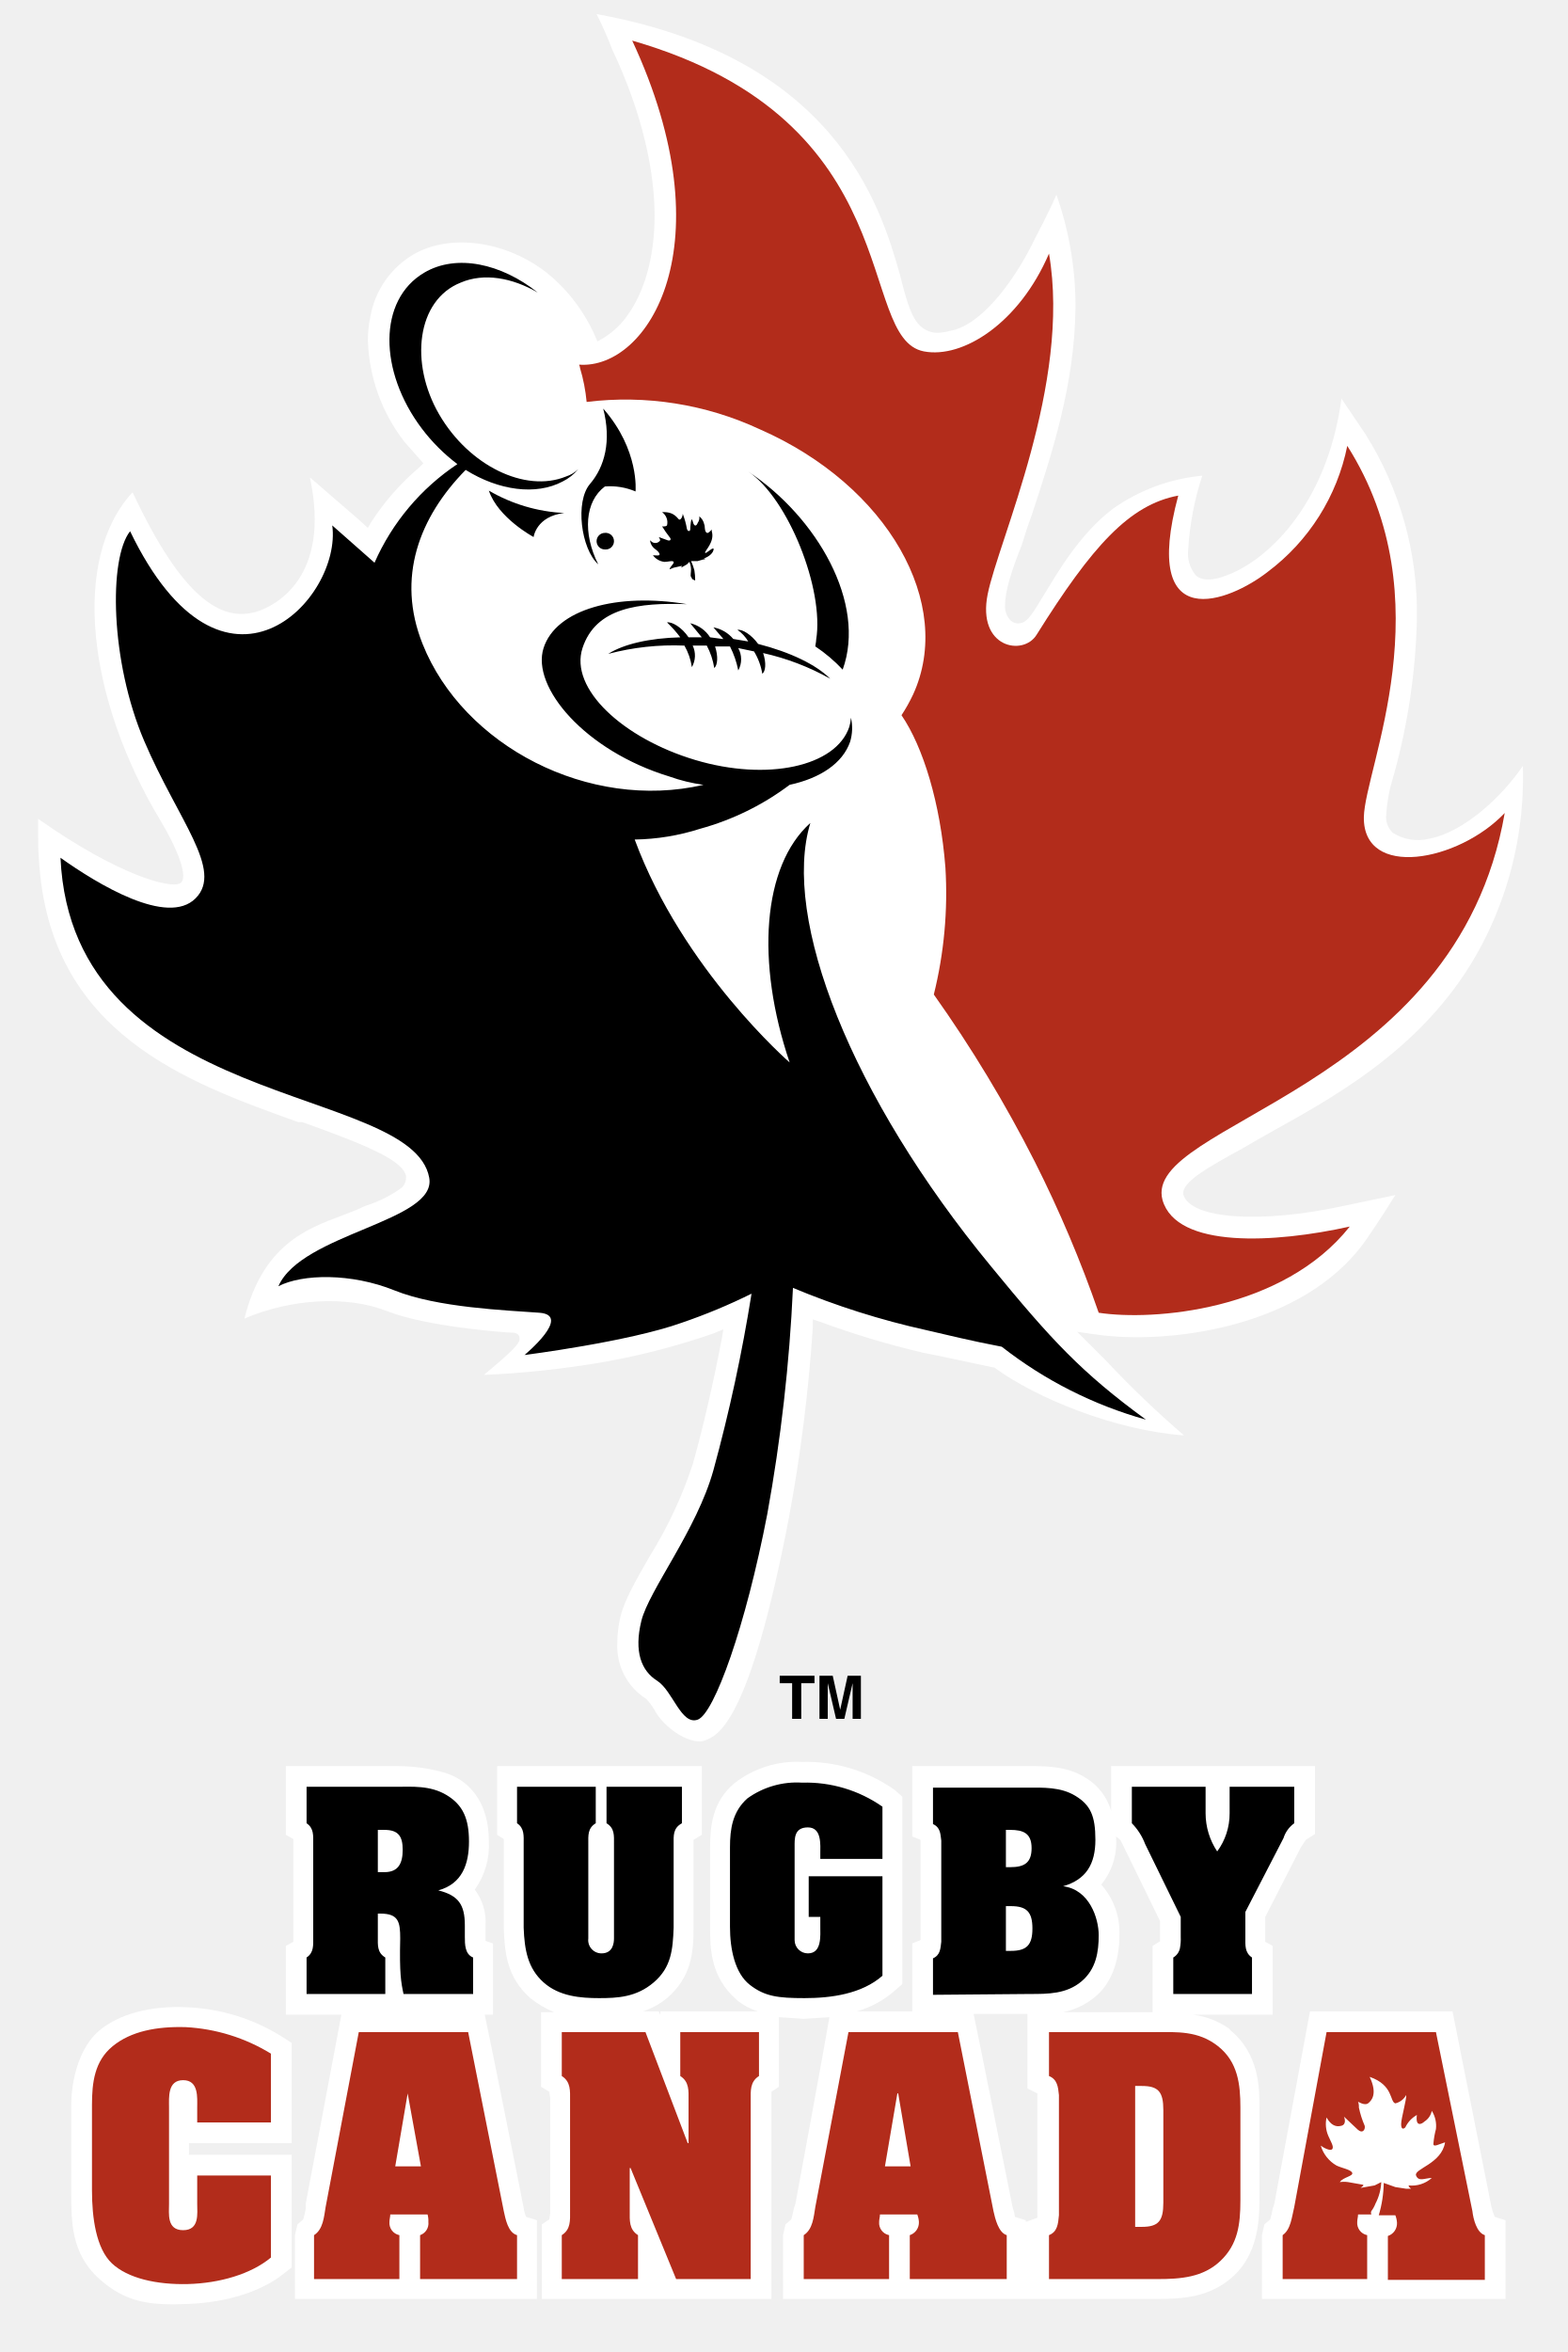
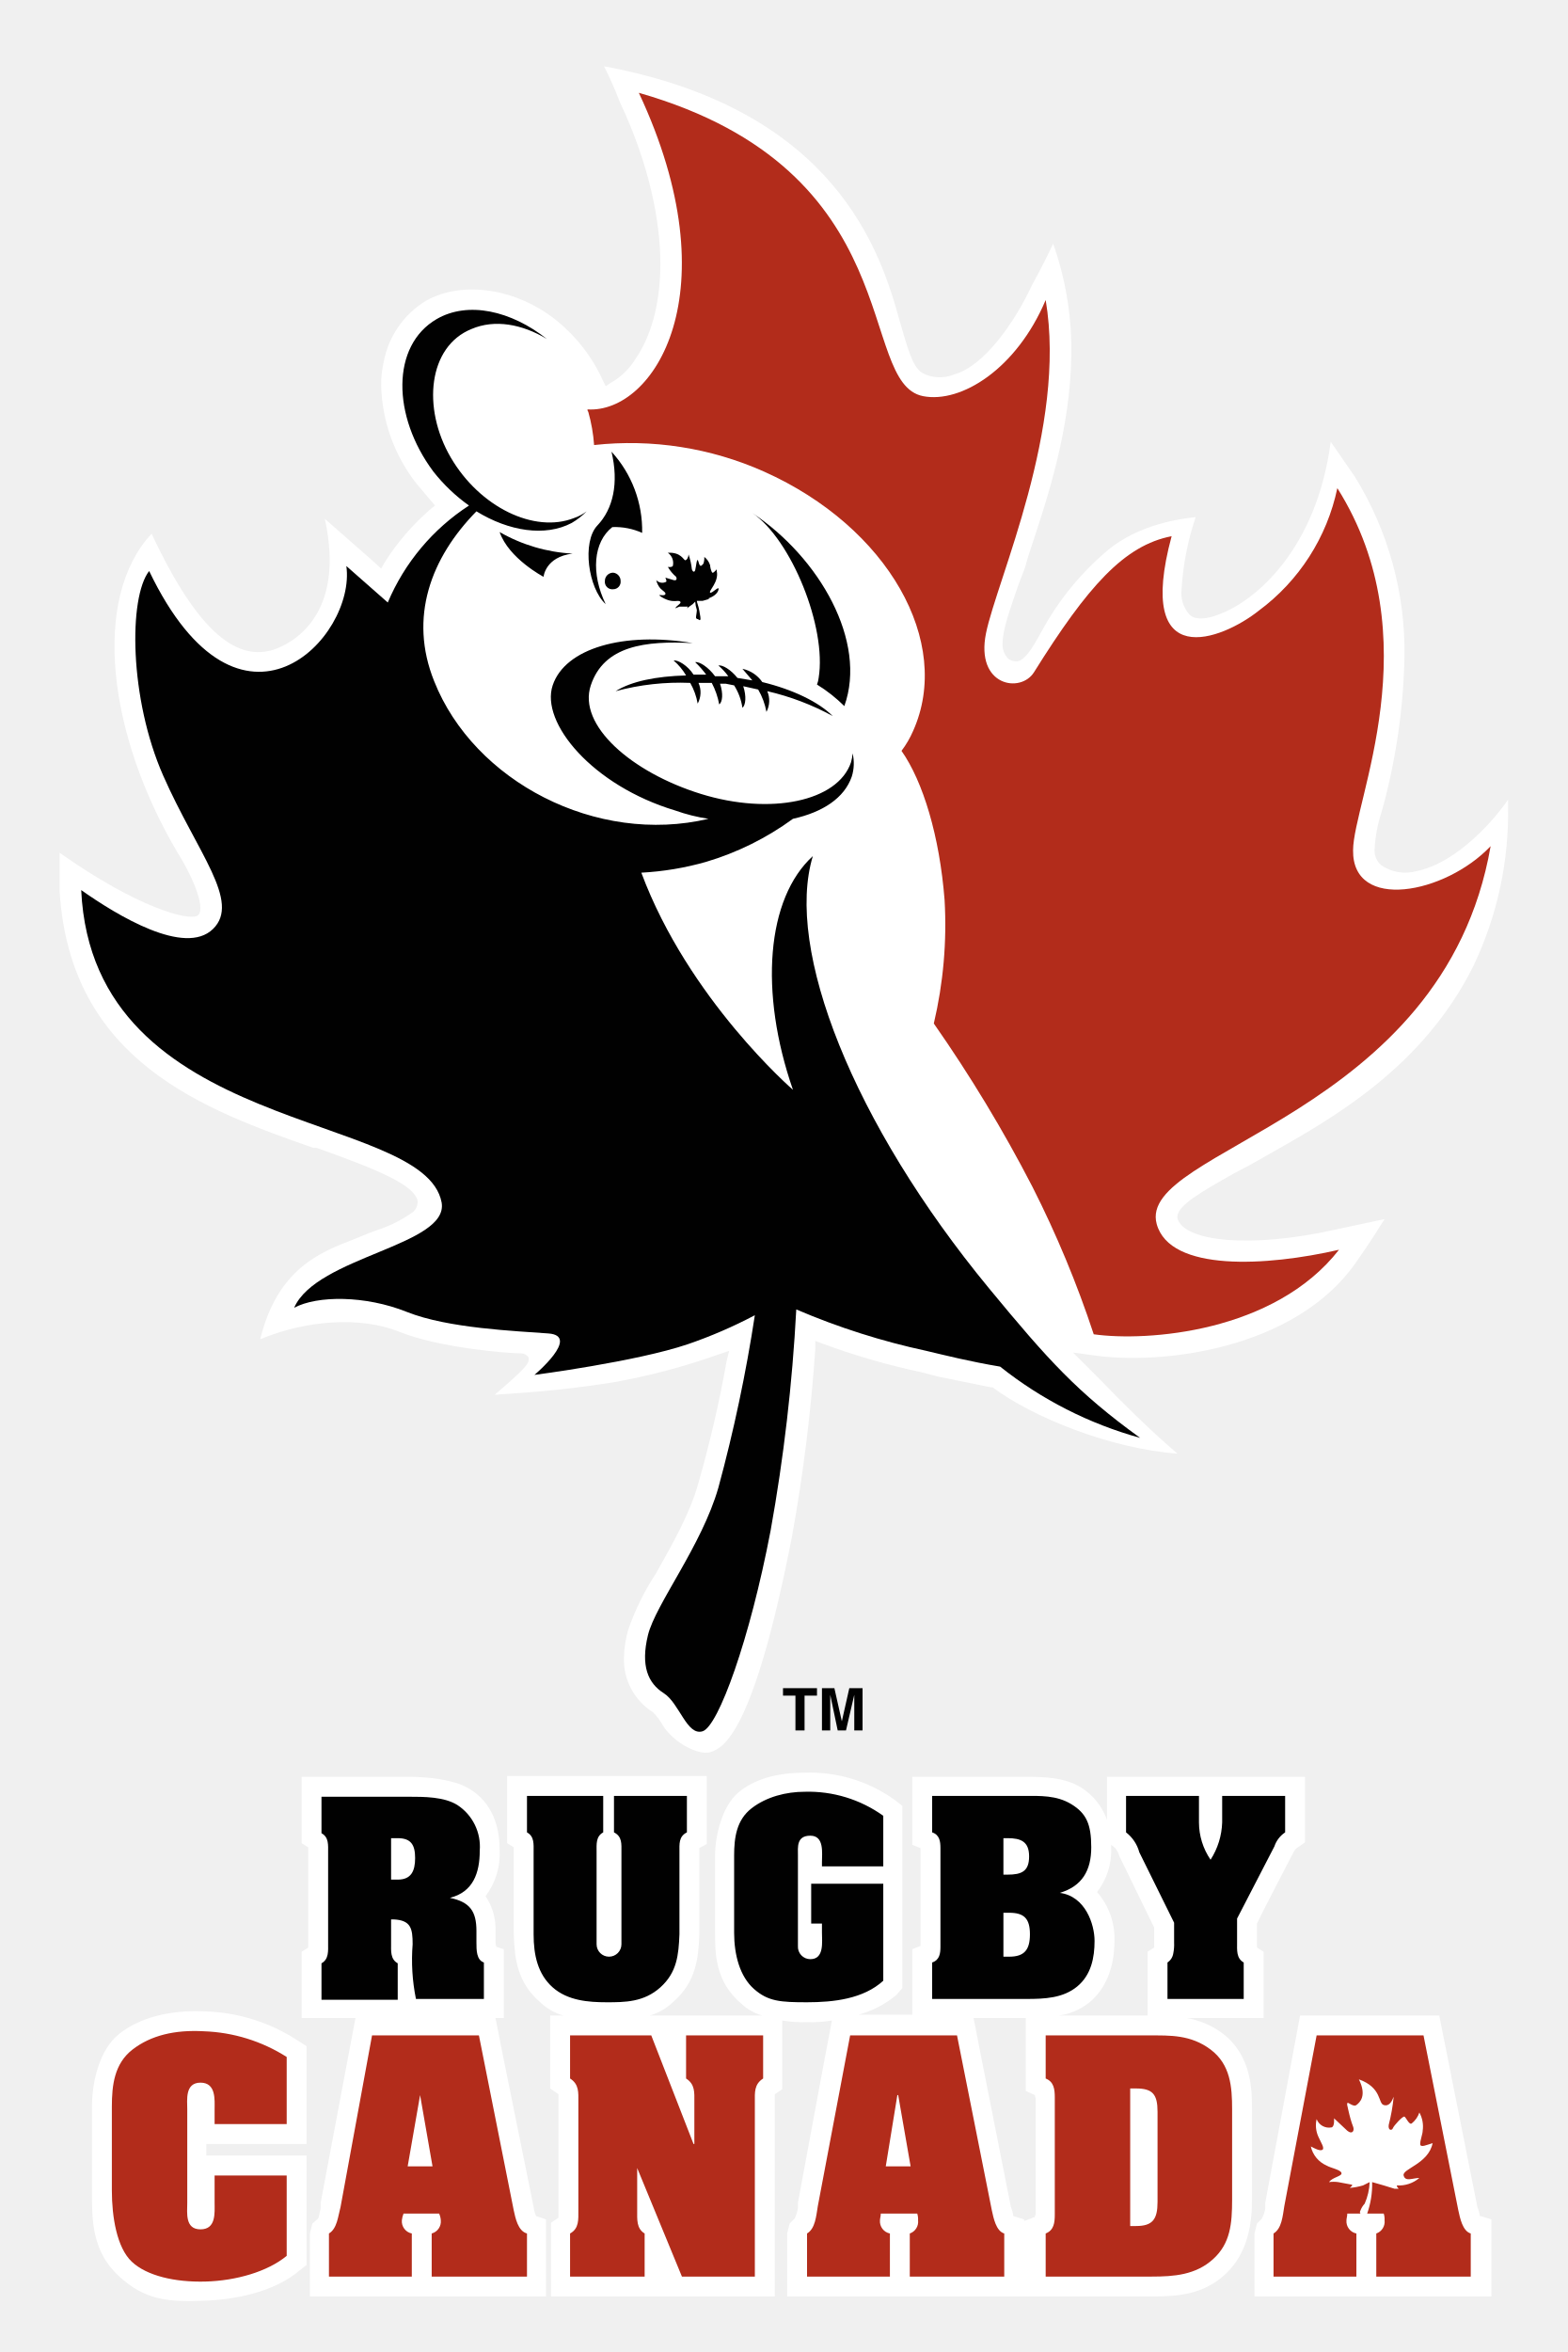
<svg xmlns="http://www.w3.org/2000/svg" width="2.6in" height="3.9in" viewBox="0 0 189.2 282.4">
-   <defs>
-     <clipPath id="a">
-       <path fill="none" d="M-69.8-25.3h328.9v328.87H-69.8z" />
-     </clipPath>
-   </defs>
-   <g clip-path="url(#a)">
-     <path fill="#fff" d="M72.8 40.1a9.7 9.7 0 0 0 3.1-3c1.8-2.6 3.1-6.6 3.1-11.8s-1.4-12.2-5.1-20A44.4 44.4 0 0 0 72 1c28.7 5.2 34.2 22.9 36.6 31.4.9 3.6 1.5 5.6 2.8 6.5s2.5.5 3.8.2c3.8-1.1 7.6-6.6 9.7-11 0 0 1.6-3 2.6-5.3a40.7 40.7 0 0 1 2.3 13.2v.4c-.1 9.4-2.9 17.8-5.3 25.1l-.5 1.4-.7 2.2c-1.2 3-2 5.5-2 7.2a2.4 2.4 0 0 0 .7 1.9 1.3 1.3 0 0 0 1.1.3c1-.1 1.7-1.5 3-3.6s4.1-7.1 8.2-10.2a22.2 22.2 0 0 1 10.8-4 35.2 35.2 0 0 0-1.7 8.9 4.1 4.1 0 0 0 .9 3.1c.7.7 2.1.7 3.8 0 4.4-1.6 12-8 13.8-21.3l2.9 4.3A40.5 40.5 0 0 1 171 74a76.7 76.7 0 0 1-2.7 18.5l-.2.7a18.7 18.7 0 0 0-.8 4.4 2.6 2.6 0 0 0 .8 2.2 5.7 5.7 0 0 0 4.4.7c4.2-.8 8.8-5.1 11.3-8.8v.6a43.4 43.4 0 0 1-4.4 19.9c-6.1 12.5-17.2 18.8-25.3 23.3l-2.3 1.3-1.9 1.1c-4.2 2.3-6.8 3.8-7.1 5.2v.3c.8 3 9.3 3.6 19.4 1.4l6.2-1.3c-.7 1.1-1.6 2.6-3.6 5.5-7.5 10.6-24 12.6-32.7 11.3l-2.1-.3 3.5 3.5a120.6 120.6 0 0 0 9.4 9c-8.3-.6-17.9-4.5-22.9-8.2h-.1l-6.6-1.4-2-.4a105.4 105.4 0 0 1-12.3-3.7l-.9-.3v.9a195.4 195.4 0 0 1-2.9 23.1c-4.8 24.9-8.6 26.2-10.1 26.8s-4.5-1.1-5.9-3.3a7.6 7.6 0 0 0-1.2-1.7 7.5 7.5 0 0 1-3.5-6.7 13.5 13.5 0 0 1 .4-3.3c.5-2 1.9-4.4 3.5-7.2a51.4 51.4 0 0 0 5.2-11.1c1.3-4.6 2.5-9.9 3.5-15.1l.2-1.2-1.2.5a86.3 86.3 0 0 1-13 3.4 113.8 113.8 0 0 1-14.7 1.6c3.5-2.9 4.3-3.8 4.3-4.3v-.2c0-.2-.2-.6-.9-.6s-10.3-.7-15.1-2.6-11.6-1.5-17.2.9c2.2-8.8 7.4-10.8 11.7-12.4l1.8-.7 1.1-.5a14.9 14.9 0 0 0 4.4-2.2 1.6 1.6 0 0 0 .5-1.1v-.3c-.4-1.9-4.7-3.7-12.5-6.5H36C22.6 129.9 5.9 124 4.7 103c-.1-1.1-.1-2.2-.1-3.2v-1.7c9.8 6.9 15.9 8.4 17.1 7.8s-.4-4.4-2.4-7.7C10.6 83.7 8.5 66.8 16 58.7c6 12.8 10.7 15.7 15 14.4 2.2-.7 9-4.1 6.4-16.2l5.9 5.1 1.1 1 .4-.7a29.9 29.9 0 0 1 5.8-6.6l.5-.5-2.3-2.6a21 21 0 0 1-4.4-12.2 13.6 13.6 0 0 1 .3-2.9 10.9 10.9 0 0 1 5.2-7.5c4.5-2.6 11.3-1.6 16.2 2.3a20.5 20.5 0 0 1 5.7 7.5l.3.7" />
-     <path d="M96.7 206.7h-1.1v-4.3h-1.5v-.9h4.2v.9h-1.6m7.2 4.3h-1v-4.3l-1 4.3h-1l-1-4.3v4.3h-1v-5.2h1.6l.9 4.1.9-4.1h1.6" />
-     <path fill="#b22c1b" d="M181.6 97.4c-5.6 5.9-17.1 8-17 .5.1-5.9 9.8-26.2-2-44.8a25.2 25.2 0 0 1-9.6 15.2c-4.6 3.6-15.4 7.9-10.8-9.2-5.9 1.1-10.4 6.1-17.1 16.8-1.6 2.6-7.2 1.6-5.9-4.9s10.1-25.4 7.4-41.1c-3.6 8.4-10.4 12.7-15.1 11.8-8.3-1.6-1.5-27.8-35.2-37.5 11.5 24.7 1.9 39.7-6.4 39.1 0 .1.1.2.1.4a21.2 21.2 0 0 1 .8 4.1 38.4 38.4 0 0 1 20.9 3.3c15.5 6.8 23.5 21.1 18.5 32a20.1 20.1 0 0 1-1.4 2.5c2.6 3.8 4.7 10.6 5.3 18.4a50.8 50.8 0 0 1-1.4 15.3 160.1 160.1 0 0 1 12.2 20.2 148.3 148.3 0 0 1 7.7 18.2c6.5 1 22.2-.2 30.3-10.4-9 2-20.9 2.7-22.6-3.2-2.5-9.3 35.5-13.1 41.3-46.7" />
-     <path d="M59 58.5c1.1 3.3 5.4 5.6 5.4 5.6s.3-2.5 3.7-2.9a19.9 19.9 0 0 1-9.1-2.7m26.9 4.7c-.2.2-.5.6-.7.3s-.1-.7-.2-.9a1.7 1.7 0 0 0-.6-1 1.1 1.1 0 0 1-.2.8c-.1.3-.4.6-.6-.2s-.3.8-.3 1-.3.3-.4-.1a9.5 9.5 0 0 0-.5-1.8c0 .3-.2.7-.4.7s-.5-1-2.1-.9a1.5 1.5 0 0 1 .6 1.6c-.2.2-.7.1-.7.1h.1a12.6 12.6 0 0 0 .9 1.3c.2.2.2.5-.2.4l-1.1-.4s.3.4.1.5a.7.7 0 0 1-1.1-.1c-.1.1.1.7.5 1s.6.5.6.7-.5.1-.8.1a2 2 0 0 0 1.4.8c.4 0 1-.2 1.1 0s-.4.5-.5.9l.5-.2.9-.2c.2-.1 0 .2 0 .2l.7-.4.3-.3a2.4 2.4 0 0 1 .2.9c0 .4-.1.8 0 .9s.1.3.2.3.2.2.3.1a7.5 7.5 0 0 0-.1-1.2 6.6 6.6 0 0 0-.4-1.1h.8l.7-.2c.1 0 .2 0 .2-.1h-.2s1-.3 1.2-1-.9.5-1 .3 1.2-1.3.8-2.6" />
-     <path fill="#fff" d="M22.5 241.5c-4.3-.2-8.1.8-10.5 2.8s-3.4 5.9-3.4 9V264c0 3.3 0 7.2 3.3 10.2s6.3 3.3 10.9 3.1 8.8-1.5 11.5-3.7l.9-.7v-13.6H22.8v-1.4h12.4v-12.1l-1.1-.7a23.3 23.3 0 0 0-11.6-3.6" />
-     <path fill="#fff" d="M63.2 265.7c0-.1-4.1-20.6-4.7-23.3h1v-8.6l-.9-.3v-1.9a6.5 6.5 0 0 0-1.3-4.3 9.1 9.1 0 0 0 1.7-5.8c0-4.5-2.1-6.7-3.9-7.7s-5.1-1.4-7.1-1.4H34.5v8.3l.9.5v12.4l-.9.5v8.3h6.7l-4.3 22.8v.6a13 13 0 0 1-.3 1.3l-.7.6-.3 1.3v7.7h29.2v-9.5l-1.3-.4a3.9 3.9 0 0 1-.3-1.1" />
-     <path fill="#fff" d="M148.5 244.2a9.7 9.7 0 0 0-4.5-1.8h9.6v-8.3l-.9-.5v-3l4.3-8.4.6-.9 1.1-.7v-8.2h-24.6v5.4a6.9 6.9 0 0 0-3.1-4c-2.2-1.4-4.8-1.4-6.9-1.4h-14v8.5l1 .4v12.1l-1 .4v8.2h-6.7a11.9 11.9 0 0 0 4.7-2.6l.8-.7v-22.6l-.9-.8a18.4 18.4 0 0 0-11.2-3.4 12.2 12.2 0 0 0-8.2 2.6c-2.6 2.2-2.9 5.1-2.9 7.7v9.6c0 2.5 0 6 3.2 8.8a7.3 7.3 0 0 0 2.6 1.4H79.7v.4a1.4 1.4 0 0 1-.2-.4h-1.9a9.2 9.2 0 0 0 2.9-1.6c2.9-2.5 3.2-5.4 3.2-8.4v-10.7l1-.6v-8.3H60v8.3l.8.5v10.7c.1 3.1.4 6 3.2 8.5a12.2 12.2 0 0 0 2.9 1.7h-1.6v9l1 .6a5.6 5.6 0 0 0 .1.7v14a5.6 5.6 0 0 0-.1.7l-.9.6v9h27.7v-25l.9-.6v-8.4l3 .2 3.1-.2c-.6 3.6-4.1 22.5-4.1 22.5l-.2.6a13 13 0 0 1-.3 1.3l-.7.6-.3 1.3v7.7h45.1c3.2 0 6.5-.2 9.3-2.8s3.1-6.4 3.1-9.1v-11.2c0-2.3 0-6.5-3.6-9.4m-23.2 22.4v.3l-1.4.5v-.2l-1.3-.4a6.3 6.3 0 0 0-.3-1.2s-4.1-20.5-4.7-23.3h6.5v9l1.2.6v14.7zm14.7-33l-.8.5v8h-10.8a8.8 8.8 0 0 0 3.8-1.8c1.9-1.5 3-4.2 3-7.5a8.6 8.6 0 0 0-2.2-6.1 7.9 7.9 0 0 0 1.8-5.5v-.3l.5.4a9.3 9.3 0 0 1 .5 1l.3.6 4 8.2v2.5m40.4 33.2a7.7 7.7 0 0 1-.4-1.2l-4.7-23.6h-17.2l-4.3 23.2-.2.6a13 13 0 0 1-.3 1.3l-.7.6-.3 1.3v7.7h29.4v-9.5l-1.3-.4" />
-     <path d="M45.6 220.1h.8c1.7 0 2.2.8 2.2 2.4s-.5 2.7-2.2 2.7h-.8m0 5h.3c2.2 0 2.4 1 2.4 3-.1 4.2.1 5.3.4 6.7h8.4v-4.4c-1-.4-1-1.6-1-2.5v-1.4c0-2.5-.8-3.6-3.2-4.2 2.9-.8 3.7-3.2 3.7-5.9s-.7-4.4-2.7-5.6-4.2-1-6.1-1H37v4.4c.9.6.8 1.5.8 2.5V233c0 1 .1 1.9-.8 2.5v4.4h9.5v-4.4c-1-.6-.9-1.5-.9-2.5zm27.6-15.3h9.1v4.4c-1.1.6-1 1.5-1 2.5v10.1c-.1 2.7-.3 4.8-2.4 6.6s-4.4 1.9-6.6 1.9-4.8-.2-6.7-1.9-2.3-3.9-2.4-6.6v-10.1c0-1 .1-1.9-.8-2.5v-4.4h9.5v4.4c-1 .6-.9 1.5-.9 2.5v11.4a1.6 1.6 0 0 0 1.6 1.8c1.4 0 1.5-1.3 1.5-1.8v-11.4c0-1 .1-1.9-.9-2.5m33.3 4.3H99v-.6c0-1.1.2-3.2-1.5-3.2s-1.6 1.4-1.6 2.4v11.2a1.6 1.6 0 0 0 1.6 1.6c1.7 0 1.5-2.1 1.5-3.3v-1.1h-1.4v-4.9h8.9v12c-2.5 2.2-6.2 2.7-9.4 2.7s-4.8-.2-6.6-1.6-2.4-4.3-2.4-7v-9.6c0-2.2.3-4.3 2.1-5.9a10.2 10.2 0 0 1 6.6-1.9 16.1 16.1 0 0 1 9.7 2.9m14.9 2.8h.5c1.6 0 2.6.4 2.6 2.2s-.9 2.3-2.6 2.3h-.5m2.9 15.3c2.2 0 4.4 0 6.2-1.5s2.1-3.6 2.1-5.6-1.1-5.5-4.3-5.9c2.8-.8 3.9-2.7 3.9-5.6s-.6-4.2-2.4-5.3-3.9-1-5.9-1h-11.3v4.4c.9.4.9 1.2 1 2v12.2c-.1.8-.1 1.6-1 2v4.4zm-2.9-10.6h.6c1.9 0 2.6.7 2.6 2.7s-.7 2.7-2.6 2.7h-.6zm16.8-7.5a7.2 7.2 0 0 0-1.6-2.5v-4.4h8.9v3.2a8.3 8.3 0 0 0 1.4 4.6 7.7 7.7 0 0 0 1.5-4.6v-3.2h7.8v4.4a3.5 3.5 0 0 0-1.3 1.8l-4.6 8.9v3c0 1-.1 1.9.8 2.5v4.4h-9.5v-4.4a1.7 1.7 0 0 0 .8-1.1 6.1 6.1 0 0 0 .1-1.4v-2.4" />
-     <path fill="#b22c1b" d="M23.8 253.6c0-1.2.2-3.3-1.7-3.3s-1.7 2.1-1.7 3.3v11.6c0 1.2-.3 3.2 1.7 3.2s1.7-2 1.7-3.2v-3.4h8.9v9.9c-2.4 2-6.2 3.1-10 3.2s-7.3-.7-9.2-2.5-2.4-5.5-2.4-8.8v-10.3c0-2.7.3-5.3 2.5-7.1s5.3-2.4 8.8-2.3a21.9 21.9 0 0 1 10.3 3.2v8.3h-8.9m27 5.3l-1.6-8.8-1.5 8.8m.5 13.6H37.9V269c1.1-.7 1.2-2.2 1.4-3.4l4-21.1h13.2l4.3 21.6c.2.9.5 2.6 1.6 2.9v5.3H50.7V269a1.5 1.5 0 0 0 1-1.6 2.8 2.8 0 0 0-.1-.9h-4.5c0 .3-.1.6-.1.9a1.5 1.5 0 0 0 1.2 1.6zM83 257.9h.1v-5.2c0-1.1.1-2.2-1-2.9v-5.3h9.5v5.3c-1.1.7-1 1.8-1 2.9v21.6h-9l-5.5-13.4H76v5.2c0 1.1-.1 2.2 1 2.9v5.3h-9.2V269c1.1-.7 1-1.8 1-2.9v-13.4c0-1.1.1-2.2-1-2.9v-5.3h10.1m28.9 16.2l1.5-8.8h.1l1.5 8.8m-2.6 8.3a1.5 1.5 0 0 1-1.2-1.6c0-.3.1-.6.1-.9h4.5a2.9 2.9 0 0 1 .2.9 1.6 1.6 0 0 1-1.1 1.6v5.3h11.7V269c-1-.3-1.4-2-1.6-2.9l-4.3-21.6h-13.2l-4 21.1c-.2 1.2-.3 2.7-1.4 3.4v5.3h10.3V269zm29.7-18h.8c2 0 2.6.7 2.6 2.9v11.2c0 2.2-.6 2.9-2.6 2.9h-.8m-10.4-23.5v5.3c1 .4 1.1 1.3 1.2 2.3v14.5c-.1 1.1-.2 2-1.2 2.4v5.3h13.1c2.8 0 5.5-.2 7.6-2.2s2.4-4.4 2.4-7.3v-11.2c0-2.8-.3-5.5-2.7-7.4s-5-1.7-7.6-1.7zm51.1 21.6l-4.4-21.6h-13.2l-3.9 21.1c-.3 1.2-.4 2.7-1.4 3.4v5.3H165V269a1.5 1.5 0 0 1-1.2-1.6c0-.3.1-.6.1-.9h1.6c0-.1-.1-.2 0-.4a3.6 3.6 0 0 0 .5-.9 6.2 6.2 0 0 0 .7-2.6l-.8.4-1.7.3s.6-.4.2-.4l-1.7-.3a3.4 3.4 0 0 0-1 0c.4-.6 1.6-.7 1.5-1.1s-1.3-.6-1.9-.9a4.1 4.1 0 0 1-1.9-2.4c.4.3 1.2.7 1.4.4s-.2-.9-.5-1.6a3.6 3.6 0 0 1-.2-2.2c.5.9 1.1 1.2 1.8 1s.3-1.1.3-1.1l1.7 1.6c.6.5.9-.1.8-.5a11.5 11.5 0 0 1-.7-2.2 1.7 1.7 0 0 0-.1-.7s.8.5 1.2.2 1.2-1.1.2-3.2c2.9 1 2.4 3 3.1 3.2a2 2 0 0 0 1.3-1c.1.4-.6 2.8-.6 3.5s.3.6.5.4a3.4 3.4 0 0 1 1.4-1.5c-.2 1.5.6 1.1.9.8a2 2 0 0 0 .9-1.3 3.4 3.4 0 0 1 .5 2.2 10.1 10.1 0 0 0-.3 1.7c-.1.6.7.1 1.4-.1-.4 2.6-3.8 3.2-3.5 4s1.1.3 1.9.3a3.6 3.6 0 0 1-2.8.9s0 .2.3.4h-.6l-1.3-.2-1.4-.5a14.4 14.4 0 0 1-.6 3.9h2a2.9 2.9 0 0 1 .2.9 1.6 1.6 0 0 1-1.1 1.6v5.3h11.7V269c-1-.3-1.4-2-1.5-2.9" />
-     <path d="M98.5 76.5c0 .3-.1.6-.1.8a18.7 18.7 0 0 1 3.3 2.8c2.9-8-3.1-18.4-11.4-23.9 4.8 3.2 9.2 14.2 8.2 20.3m21.1 75.6c-16.9-20.5-25.3-42-21.8-53.5-5.8 5.2-6.6 16.8-2.5 28.9 0 0-12.9-11.2-18.7-26.9a27.2 27.2 0 0 0 7.9-1.3A32.1 32.1 0 0 0 95.3 94c3.7-.8 6.4-2.6 7.3-5.2a5.7 5.7 0 0 0 .1-2.9 5.2 5.2 0 0 1-.2 1.1c-1.6 4.8-9.9 6.6-18.6 4s-15.2-8.6-13.6-13.5 6.8-5.5 12.6-5.3c-8.4-1.4-15.8.6-17.3 5.3s5 12.4 15.2 15.5a20.4 20.4 0 0 0 4.1 1c-13.8 3.2-29-4.7-33.9-17-3.2-8-.4-15.3 5.2-21 4 2.5 8.5 3.1 11.7 1.4a5.8 5.8 0 0 0 1.9-1.5 3.8 3.8 0 0 1-1.5.9c-4.9 2-11.7-1.3-15.3-7.5s-2.7-13.8 2.6-15.9c2.8-1.2 6.2-.6 9.3 1.2-4.4-3.5-9.8-4.7-13.7-2.4-5.6 3.3-5.5 11.9-.3 18.8a21.9 21.9 0 0 0 4.3 4.3 27.7 27.7 0 0 0-10 11.9l-5.1-4.5c1.2 8.9-13.1 24.1-24.4.7-2.6 3.3-2.4 15.7 1.7 25.3s9.6 15.6 6.2 19-11.8-1.7-16.3-4.9c1.4 30.6 42.4 27.2 44.5 38.6 1 5.3-15.4 6.7-18.2 13.1 2.9-1.5 8.8-1.6 14 .5s13.5 2.4 17.5 2.7-1.8 5.1-1.8 5.1 12.6-1.6 19-3.9a69.4 69.4 0 0 0 8.4-3.5 198.8 198.8 0 0 1-4.6 21.3c-2 7.2-7.8 14.5-8.7 18.2s0 6 1.9 7.2 2.9 5.4 4.9 4.7 5.8-11.3 8.4-24.8a205.1 205.1 0 0 0 3.1-27.3 94.8 94.8 0 0 0 16.1 5.1c2.2.5 5.4 1.3 9.1 2a50.1 50.1 0 0 0 17.4 8.8c-7.8-5.7-11.4-9.6-18.7-18.5" />
-     <path d="M84.7 76.2h-1.6c-.8-1.2-2-1.9-2.6-1.8a14.5 14.5 0 0 1 1.6 1.8c-3.7.1-6.8.8-8.7 2a30.8 30.8 0 0 1 9.2-1 7.3 7.3 0 0 1 .9 2.6 2.8 2.8 0 0 0 .1-2.6h1.7a8.5 8.5 0 0 1 .9 2.7c.4-.3.5-1.4.1-2.6h1.8a11.1 11.1 0 0 1 1 2.9 2.8 2.8 0 0 0 0-2.7l1.9.4a7.5 7.5 0 0 1 1 2.7c.4-.3.5-1.3.1-2.5a29.8 29.8 0 0 1 8.1 3.1c-1.7-1.7-4.8-3.2-8.7-4.2-.8-1.1-1.9-1.8-2.5-1.7a4.4 4.4 0 0 1 1.3 1.4l-1.8-.3a4.1 4.1 0 0 0-2.4-1.4l1.2 1.4h-.1l-1.5-.2a3.9 3.9 0 0 0-2.4-1.7l1.4 1.7M74.1 64.6a1 1 0 0 1-1.1 1 1 1 0 0 1 0-2 1 1 0 0 1 1.1 1" />
-     <path d="M72.8 48.6c1 3.9.2 7-1.6 9.1s-1.1 7.8 1 9.7c-1.9-3.8-1.6-7.6.8-9.4a7.8 7.8 0 0 1 3.7.6s.5-5-3.9-10" />
-   </g>
+   <path fill="#fff" d="M73.7 45.5a8.2 8.2 0 0 0 3-2.9c1.8-2.6 3-6.5 3-11.5s-1.3-11.9-4.9-19.5a44.4 44.4 0 0 0-1.9-4.3c28 5.2 33.4 22.4 35.7 30.8 1 3.4 1.5 5.4 2.7 6.2a4.5 4.5 0 0 0 3.8.2c3.7-1 7.4-6.4 9.4-10.7 0 0 1.6-2.9 2.6-5.1a38.4 38.4 0 0 1 2.2 12.8v.4c-.1 9.2-2.8 17.3-5.2 24.5l-.4 1.4-.8 2.1c-1 2.9-1.9 5.4-1.9 7a2.4 2.4 0 0 0 .7 1.9 1.7 1.7 0 0 0 1.1.3c.9-.2 1.7-1.4 2.9-3.6a33.9 33.9 0 0 1 8.1-9.9c3.7-3 8.5-3.7 10.5-3.9a33.5 33.5 0 0 0-1.7 8.7 3.9 3.9 0 0 0 .9 3c.6.7 2 .7 3.7 0 4.3-1.6 11.7-7.8 13.4-20.8l2.9 4.2a40.1 40.1 0 0 1 6 21.8 75.2 75.2 0 0 1-2.6 18.1l-.2.7a17.1 17.1 0 0 0-.8 4.3 2.3 2.3 0 0 0 .8 2 5.1 5.1 0 0 0 4.3.7c4.1-.8 8.5-5 11-8.6v.6a42.9 42.9 0 0 1-4.2 19.5c-6.1 12.2-16.9 18.3-24.7 22.7l-2.3 1.3-1.9 1c-4.1 2.3-6.6 3.8-6.8 5.1v.3c.8 2.9 9.1 3.6 18.9 1.4l6.1-1.3c-.7 1.1-1.6 2.6-3.5 5.3-7.3 10.4-23.4 12.4-31.9 11.1l-2.2-.3 3.4 3.4c2.3 2.4 5.7 5.8 9.2 8.8-8.1-.6-17.5-4.4-22.3-8h-.2l-6.4-1.3-1.9-.5a85.8 85.8 0 0 1-12.1-3.5l-.8-.3v.9a205.3 205.3 0 0 1-2.8 22.6c-4.7 24.2-8.4 25.6-9.8 26.1s-4.5-1.1-5.8-3.2a6.9 6.9 0 0 0-1.2-1.6 7.5 7.5 0 0 1-3.5-6.6 13.9 13.9 0 0 1 .5-3.3 30.8 30.8 0 0 1 3.4-6.9c1.9-3.4 4.1-7.2 5.1-10.9a144.6 144.6 0 0 0 3.4-14.7l.3-1.2-1.2.4a79.1 79.1 0 0 1-12.8 3.4c-6.9 1.1-11.8 1.3-14.3 1.5 3.4-2.9 4.1-3.7 4.1-4.2v-.3a1.1 1.1 0 0 0-.9-.5c-1.8 0-10-.7-14.7-2.6s-11.3-1.4-16.8.9c2.1-8.5 7.2-10.5 11.4-12.1l1.7-.7 1.1-.4a15.5 15.5 0 0 0 4.3-2.2 1.6 1.6 0 0 0 .5-1.1v-.2c-.4-1.9-4.6-3.7-12.2-6.4h-.4c-13.1-4.6-29.3-10.4-30.6-30.9v-4.7c9.5 6.7 15.5 8.2 16.6 7.6s-.3-4.3-2.3-7.5C13 88 11 71.5 18.3 63.7 24.1 76.1 28.8 79 33 77.7c2.1-.7 8.8-4 6.2-15.8l5.7 5 1.1 1 .4-.7a28.8 28.8 0 0 1 5.6-6.5l.5-.4-2.2-2.6A20 20 0 0 1 46 45.8a12.7 12.7 0 0 1 .3-2.8 11 11 0 0 1 5.1-7.4c4.4-2.5 11-1.5 15.8 2.4a19.8 19.8 0 0 1 5.6 7.3l.3.6" />
+   <path fill="#010101" d="M97.1 208.1H96v-4.2h-1.5v-.9h4.1v.9h-1.5m7 4.2h-1v-4.3l-1 4.3h-1l-.9-4.3v4.3h-1V203h1.5l.9 4 .9-4h1.6" />
+   <path fill="#b22c1b" d="M179.9 101.4c-5.5 5.8-16.7 7.9-16.6.5 0-5.8 9.5-25.6-1.9-43.7a24.7 24.7 0 0 1-9.5 14.8c-4.4 3.5-15 7.7-10.5-9-5.7 1.1-10.1 6-16.6 16.4-1.6 2.6-7.1 1.7-5.8-4.7s9.8-24.8 7.2-40.2c-3.5 8.3-10.2 12.5-14.8 11.6-8.1-1.6-1.4-27.2-34.3-36.6 11.3 24.1 1.8 38.7-6.2 38.2a.4.4 0 0 0 .1.3 19.8 19.8 0 0 1 .7 4 39.7 39.7 0 0 1 20.5 3.2c15 6.7 22.8 20.6 18 31.3a11.6 11.6 0 0 1-1.4 2.4c2.6 3.7 4.6 10.3 5.2 18a52 52 0 0 1-1.3 14.9 173.1 173.1 0 0 1 11.9 19.7 128.3 128.3 0 0 1 7.4 17.8c6.4.9 21.8-.2 29.6-10.2-8.7 2-20.4 2.7-22-3.1-2.5-9.1 34.6-12.8 40.3-45.6" />
+   <path fill="#010101" d="M60.3 63.5c1.1 3.2 5.3 5.4 5.3 5.4s.2-2.4 3.5-2.8a19.8 19.8 0 0 1-8.8-2.6M86.5 68c-.2.2-.5.6-.6.3a2.4 2.4 0 0 1-.2-.8 2 2 0 0 0-.7-1 2.2 2.2 0 0 1-.1.8c-.2.2-.4.6-.6-.2s-.3.7-.4 1-.3.2-.4-.1a8 8 0 0 0-.4-1.8c0 .3-.2.7-.4.7s-.5-1-2.1-.9a1.5 1.5 0 0 1 .6 1.6c-.2.2-.6.1-.6.1a4.4 4.4 0 0 0 1 1.2c.1.2.1.5-.3.4l-1-.3s.2.4.1.5a1 1 0 0 1-1.2-.2 2.3 2.3 0 0 0 .5 1c.3.3.7.5.6.7s-.5.1-.7.1.7.6 1.4.7.9-.1 1.1.1-.5.5-.6.8l.5-.2h.9c.2-.1 0 .2 0 .2l.7-.5.3-.3a4.4 4.4 0 0 0 .2 1c0 .3-.1.7-.1.9a.2.2 0 0 0 .2.2c.1 0 .2.2.3.1s0-.5-.1-1.1-.3-1-.3-1.2h.7l.7-.2h.2c-.2 0-.2-.1-.2-.1s1-.3 1.2-1-.8.5-1 .3 1.1-1.3.8-2.6" />
+   <path fill="#fff" d="M24.7 242c-4.3-.2-7.9.8-10.3 2.7s-3.3 5.8-3.3 8.8v10.4c0 3.3 0 7 3.2 10s6.1 3.2 10.6 3 8.6-1.4 11.2-3.6l.9-.7v-13.2H24.9V258H37v-11.8l-1.1-.7a21.5 21.5 0 0 0-11.2-3.5" />
+   <path fill="#fff" d="M64.4 265.6c0-.1-4.1-20.1-4.6-22.8h1v-8.3l-.9-.3a1.8 1.8 0 0 1-.1-.5v-1.4a7 7 0 0 0-1.2-4.2 8.5 8.5 0 0 0 1.7-5.6c0-4.4-2.1-6.5-3.9-7.5s-4.9-1.3-6.9-1.3H36.4v8l.8.5v12.1l-.8.5v8h6.5l-4.2 22.3v.7c-.1.3-.2 1-.3 1.2l-.7.6-.3 1.2v7.6h28.5v-9.3l-1.2-.4a3.9 3.9 0 0 1-.3-1.1" />
+   <path fill="#fff" d="M147.6 244.7a10 10 0 0 0-4.4-1.9h9.3v-8l-.8-.5v-2.9c.4-.9 4.2-8.2 4.2-8.2s.3-.7.6-.9l1-.7v-7.9h-23.9v5.2a7.6 7.6 0 0 0-3.1-3.9c-2.1-1.3-4.7-1.3-6.8-1.3h-13.6v8.2l1 .4v11.8l-1 .4v7.9h-6.5a11.9 11.9 0 0 0 4.6-2.4l.7-.8v-22l-.9-.7a17.5 17.5 0 0 0-10.9-3.3c-3.4 0-6.1.8-8 2.4s-2.8 5.1-2.8 7.6v9.3c0 2.5 0 5.9 3.2 8.6a6.2 6.2 0 0 0 2.5 1.4H78.4a6.6 6.6 0 0 0 2.8-1.6c2.8-2.4 3.1-5.3 3.2-8.2v-10.4l.9-.5v-8.2H61.2v8.1l.8.5v10.4c.1 3 .4 5.9 3.2 8.3a6.6 6.6 0 0 0 2.8 1.6h-1.6v8.8l1 .7v14.9l-.9.6v8.9h27V252l.9-.6v-8.3a15.1 15.1 0 0 0 3 .2 15.1 15.1 0 0 0 3-.2c-.7 3.6-4.1 22-4.1 22v.6a4 4 0 0 1-.4 1.3l-.6.6-.3 1.2v7.6h44c3.1 0 6.3-.2 9-2.8s3.1-6.2 3.1-8.9v-10.9c0-2.2 0-6.4-3.5-9.1M125 266.5a.4.4 0 0 0-.1.3l-1.3.5v-.2l-1.3-.4a4.5 4.5 0 0 0-.3-1.1c0-.1-4-20.1-4.5-22.8h6.3v8.8l1.1.5a1 1 0 0 0 .1.4v14zm14.3-32.2l-.8.5v7.7h-10.7a7.6 7.6 0 0 0 3.7-1.6c1.9-1.6 3-4.1 3-7.4a8.5 8.5 0 0 0-2.1-5.9 8.1 8.1 0 0 0 1.7-5.4v-.3l.5.4a3 3 0 0 1 .5 1l.3.6 3.9 8v2.4zm39.3 32.4a4.5 4.5 0 0 0-.3-1.1l-4.6-23.1h-16.8l-4.2 22.6v.7a4.2 4.2 0 0 1-.4 1.2l-.6.6-.3 1.2v7.6H180v-9.3l-1.3-.4" />
+   <path fill="#010101" d="M47.2 221.1h.8c1.6 0 2.1.8 2.1 2.4s-.5 2.6-2.1 2.6h-.8m0 4.8h.3c2.1.1 2.3 1.1 2.3 3a23.7 23.7 0 0 0 .4 6.6h8.2v-4.4c-.9-.3-.9-1.5-.9-2.4v-1.4c0-2.4-.8-3.5-3.2-4 2.8-.7 3.6-3 3.6-5.7a6 6 0 0 0-2.7-5.5c-1.6-1-4-1-5.9-1H38.8v4.4c.9.5.8 1.4.8 2.4v10.9c0 .9.1 1.9-.8 2.4v4.4H48v-4.4c-.9-.5-.8-1.5-.8-2.4V231zM74.1 216h8.8v4.4c-1 .5-.9 1.4-.9 2.4v9.9c-.1 2.5-.3 4.6-2.3 6.4s-4.3 1.8-6.5 1.8-4.7-.2-6.5-1.8-2.3-3.9-2.3-6.4v-9.9c0-1 .1-1.9-.8-2.4V216h9.2v4.4c-.9.5-.8 1.4-.8 2.4v11.1a1.5 1.5 0 1 0 3 0v-11.1c0-1 .1-1.9-.9-2.4m32.5 4.1h-7.4v-.5c0-1.1.3-3.2-1.4-3.2s-1.5 1.4-1.5 2.4v10.9a1.5 1.5 0 0 0 1.5 1.6c1.7 0 1.4-2.1 1.4-3.2v-1.1h-1.3v-4.8h8.7v11.7c-2.4 2.2-6 2.6-9.2 2.6s-4.7-.1-6.4-1.6-2.4-4.1-2.4-6.8v-9.3c0-2.2.3-4.3 2.1-5.7s4.2-2 6.4-2a15.5 15.5 0 0 1 9.5 2.9m14.5 2.7h.5c1.6 0 2.6.4 2.6 2.2s-.9 2.2-2.6 2.2h-.5m2.8 15c2.2 0 4.4-.1 6.1-1.5s2.1-3.5 2.1-5.5-1.1-5.4-4.2-5.8c2.7-.8 3.8-2.7 3.8-5.5s-.6-4.1-2.4-5.2-3.8-1-5.7-1h-11.1v4.4c.9.3 1 1.1 1 1.9v11.9c0 .8-.1 1.6-1 1.9v4.4zm-2.8-10.4h.7c1.8 0 2.5.7 2.5 2.6s-.7 2.7-2.5 2.7h-.7v-5.3zm16.4-7.3a4.5 4.5 0 0 0-1.6-2.4V216h8.8v3.2a8 8 0 0 0 1.4 4.5 8.8 8.8 0 0 0 1.4-4.5V216h7.6v4.4a3.3 3.3 0 0 0-1.3 1.7l-4.5 8.7v2.9c0 .9-.1 1.9.8 2.4v4.4h-9.2v-4.4a1.6 1.6 0 0 0 .7-1.1 5.3 5.3 0 0 0 .1-1.3v-2.4" />
+   <path fill="#b22c1b" d="M25.9 253.8c0-1.1.2-3.2-1.7-3.2s-1.6 2.1-1.6 3.2v11.3c0 1.2-.3 3.2 1.6 3.2s1.7-2 1.7-3.2v-3.3h8.7v9.7c-2.3 1.9-6.1 3-9.8 3.1s-7.1-.7-8.9-2.4-2.4-5.4-2.4-8.6v-10.1c0-2.6.3-5.2 2.5-6.9s5.1-2.4 8.6-2.2a19.9 19.9 0 0 1 10 3.1v8.1h-8.7m26.3 5.1l-1.5-8.6-1.5 8.6m.5 13.3h-10v-5.2c1-.6 1.1-2.1 1.4-3.2l3.8-20.7h12.9L62 266c.2.9.5 2.5 1.6 2.8v5.2H52.1v-5.2a1.5 1.5 0 0 0 1.1-1.6 2.4 2.4 0 0 0-.2-.8h-4.3a3.1 3.1 0 0 0-.2.8 1.5 1.5 0 0 0 1.2 1.6v5.2zm34-16h.1v-5.1c0-1.1.1-2.1-1-2.8v-5.2h9.3v5.2c-1.1.7-1 1.7-1 2.8V274h-8.8l-5.4-13.1v5.1c0 1.1-.1 2.2.9 2.8v5.2h-9v-5.2c1.1-.6 1-1.7 1-2.8v-13.1c0-1.1.1-2.1-1-2.8v-5.2h9.8m28.3 15.8l1.4-8.6h.1l1.5 8.6m-2.5 8.1a1.5 1.5 0 0 1-1.2-1.6c0-.2.1-.5.1-.8h4.4a2.2 2.2 0 0 1 .1.8 1.5 1.5 0 0 1-1 1.6v5.2h11.4v-5.2c-1-.3-1.3-1.9-1.5-2.8l-4.2-21.1h-12.9l-3.9 20.6c-.2 1.2-.3 2.7-1.3 3.3v5.2h10v-5.2zm29-17.5h.7c2 0 2.6.7 2.6 2.8V265c0 2.1-.6 2.9-2.6 2.9h-.7m-10.2-23v5.2c1 .4 1.1 1.3 1.1 2.3v14.1c0 1-.1 1.9-1.1 2.3v5.2H139c2.7 0 5.3-.2 7.4-2.1s2.3-4.3 2.3-7.2v-10.9c0-2.7-.2-5.4-2.6-7.2s-4.9-1.7-7.4-1.7zM176 266l-4.2-21.1h-12.9l-3.9 20.6c-.2 1.2-.3 2.7-1.3 3.3v5.2h10v-5.2a1.5 1.5 0 0 1-1.2-1.6c0-.2.1-.5.1-.8h1.6c-.1-.1-.1-.2 0-.4a2.5 2.5 0 0 1 .5-.8 7.1 7.1 0 0 0 .6-2.6l-.8.4a8 8 0 0 1-1.6.3s.5-.4.2-.4l-1.6-.3a4 4 0 0 0-1.1 0c.4-.6 1.6-.7 1.5-1.1s-1.3-.6-1.8-.9a3.3 3.3 0 0 1-1.9-2.3c.4.2 1.1.6 1.4.4s-.2-.9-.5-1.6a3.3 3.3 0 0 1-.2-2.1 1.6 1.6 0 0 0 1.8 1c.4-.1.3-1.1.3-1.1l1.6 1.5c.6.5.9 0 .7-.5s-.4-1.2-.6-2.1-.1-.4-.1-.7.7.5 1.1.2 1.3-1.1.3-3.1c2.8 1 2.3 2.9 3 3.1s1-.5 1.2-1a22.1 22.1 0 0 1-.6 3.4c-.1.7.4.7.5.4s1.2-1.5 1.4-1.4.6 1.1.9.8a2.8 2.8 0 0 0 .9-1.3 3.5 3.5 0 0 1 .4 2.2c0 .4-.3 1.1-.3 1.6s.8.1 1.5-.1c-.5 2.5-3.7 3.1-3.5 3.9s1.1.3 1.9.3a3.8 3.8 0 0 1-2.7.9s-.1.1.2.4h-.5l-1.3-.4-1.4-.4a10.6 10.6 0 0 1-.6 3.8h2a2.2 2.2 0 0 1 .1.8 1.5 1.5 0 0 1-1 1.6v5.2h11.4v-5.2c-1-.3-1.3-1.9-1.5-2.8" />
+   <path fill="#010101" d="M98.8 81.1a3.1 3.1 0 0 1-.2.8 18.1 18.1 0 0 1 3.3 2.6c2.8-7.8-3-17.9-11.1-23.3 4.7 3.2 9 13.8 8 19.9m20.6 73.7c-16.5-20-24.7-41-21.3-52.2-5.6 5.1-6.5 16.4-2.4 28.2 0 0-12.6-10.9-18.3-26.2a35.3 35.3 0 0 0 7.8-1.3 34.4 34.4 0 0 0 10.5-5.2c3.6-.8 6.2-2.5 7.1-5.1a5.3 5.3 0 0 0 .1-2.8 5.2 5.2 0 0 1-.2 1.1c-1.6 4.7-9.7 6.4-18.1 3.8S69.7 86.8 71.3 82s6.6-5.4 12.3-5.1c-8.3-1.4-15.4.6-16.9 5.1s4.8 12.1 14.8 15.1a21.3 21.3 0 0 0 4 1c-13.5 3.2-28.3-4.5-33.1-16.6-3.1-7.7-.4-14.9 5.1-20.5 3.9 2.4 8.3 3.1 11.5 1.4a8.6 8.6 0 0 0 1.8-1.4 5.3 5.3 0 0 1-1.5.8c-4.8 1.9-11.4-1.3-14.9-7.3S51.7 41.1 56.9 39c2.8-1.2 6.1-.6 9.1 1.2-4.3-3.4-9.5-4.6-13.3-2.4-5.5 3.2-5.4 11.7-.4 18.4a20.8 20.8 0 0 0 4.3 4.1A26 26 0 0 0 46.8 72l-5-4.4C43 76.2 29 91.1 18 68.2c-2.5 3.2-2.4 15.4 1.7 24.7s9.4 15.2 6 18.5-11.5-1.6-15.9-4.7c1.4 29.8 41.4 26.5 43.5 37.7.9 5.2-15.1 6.5-17.8 12.7 2.8-1.5 8.6-1.5 13.6.5s13.2 2.3 17.1 2.6-1.7 5-1.7 5 12.3-1.6 18.5-3.7a56.6 56.6 0 0 0 8.1-3.5 187.2 187.2 0 0 1-4.4 20.8c-2 7-7.6 14.1-8.5 17.8s0 5.8 1.9 7 2.8 5.2 4.7 4.6 5.7-11.1 8.2-24.2a214.3 214.3 0 0 0 3.1-26.7 85.4 85.4 0 0 0 15.7 5c2.1.5 5.3 1.3 8.9 1.9a47.4 47.4 0 0 0 16.9 8.6c-7.6-5.5-11.1-9.4-18.2-18" />
+   <path fill="#010101" d="M85.3 80.7h-1.6c-.7-1.1-1.9-1.8-2.4-1.7a7.1 7.1 0 0 1 1.5 1.8c-3.6.1-6.6.7-8.5 1.9a29.8 29.8 0 0 1 9-1 7.6 7.6 0 0 1 .9 2.5 2.8 2.8 0 0 0 .1-2.5h1.6a9 9 0 0 1 .9 2.6c.4-.3.5-1.3.1-2.5h.7l1 .2a6.9 6.9 0 0 1 1 2.7c.4-.3.5-1.4.1-2.6l1.8.4a8.2 8.2 0 0 1 1 2.7 2.9 2.9 0 0 0 .1-2.5 31.1 31.1 0 0 1 7.9 3c-1.7-1.7-4.8-3.2-8.5-4.1a3.9 3.9 0 0 0-2.4-1.6l1.2 1.4-1.8-.3c-.8-1-1.8-1.6-2.3-1.5a7.7 7.7 0 0 1 1.2 1.3h-1.6c-.8-1.1-1.9-1.8-2.4-1.7a11.4 11.4 0 0 1 1.4 1.6M74.9 69.4a.9.9 0 0 1-.9 1 .9.9 0 0 1-1-1 1 1 0 0 1 1-1 1 1 0 0 1 .9 1" />
+   <path fill="#010101" d="M73.8 53.8c.9 3.8.2 6.9-1.7 8.9s-1.1 7.6 1 9.5c-1.8-3.7-1.5-7.5.8-9.3a8 8 0 0 1 3.6.7 14.1 14.1 0 0 0-3.7-9.8" />
</svg>
